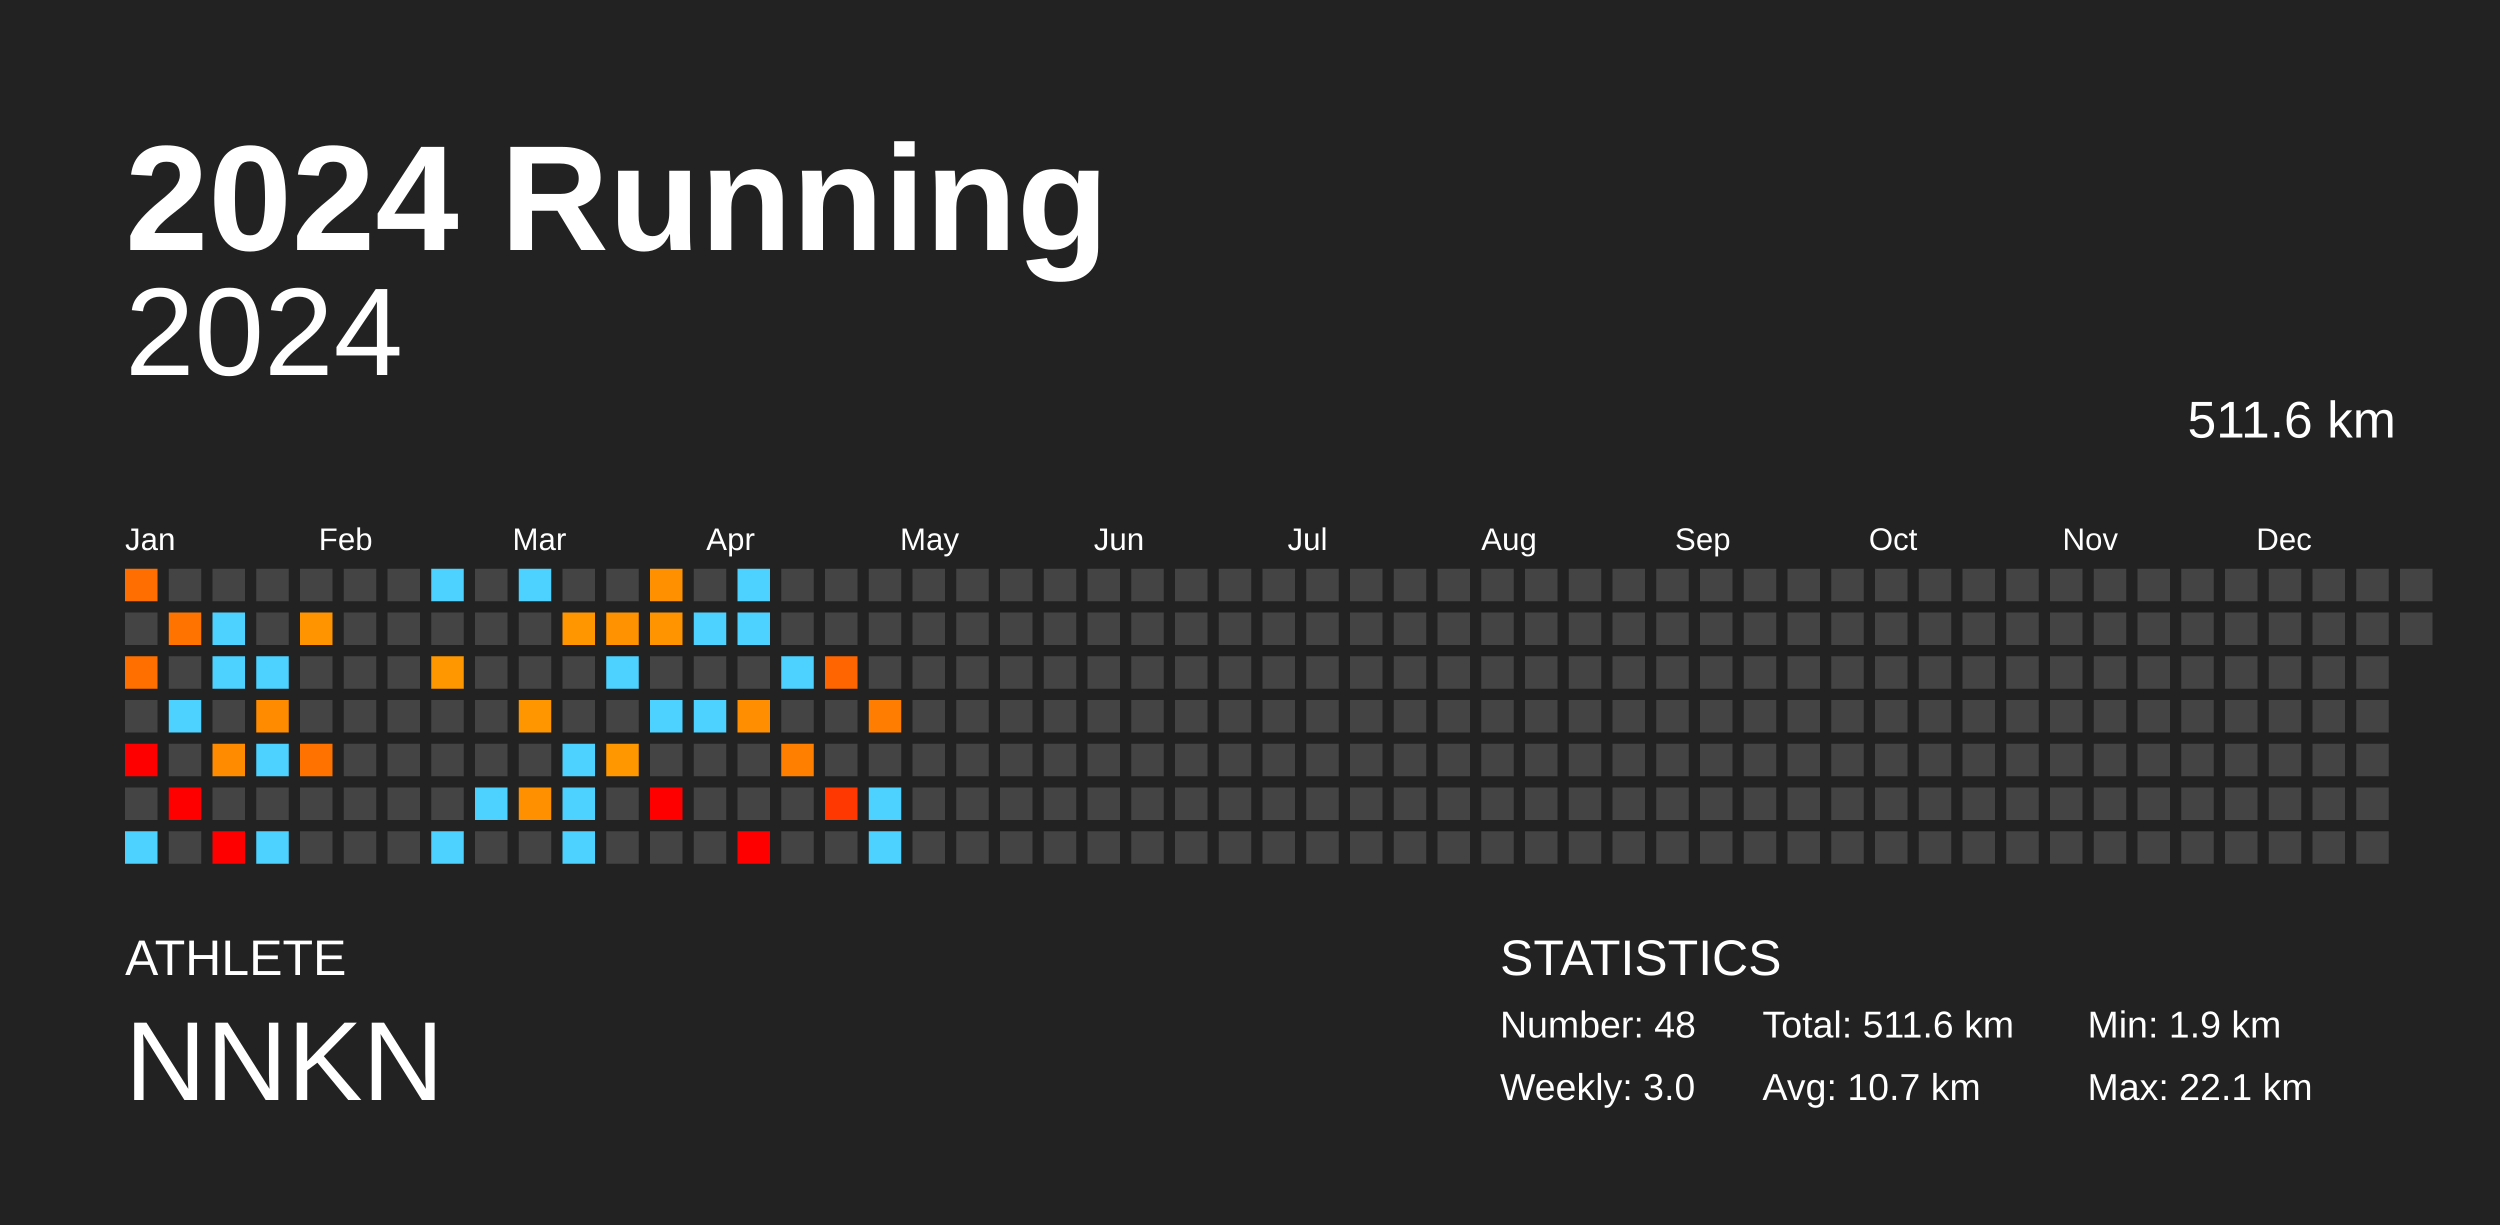
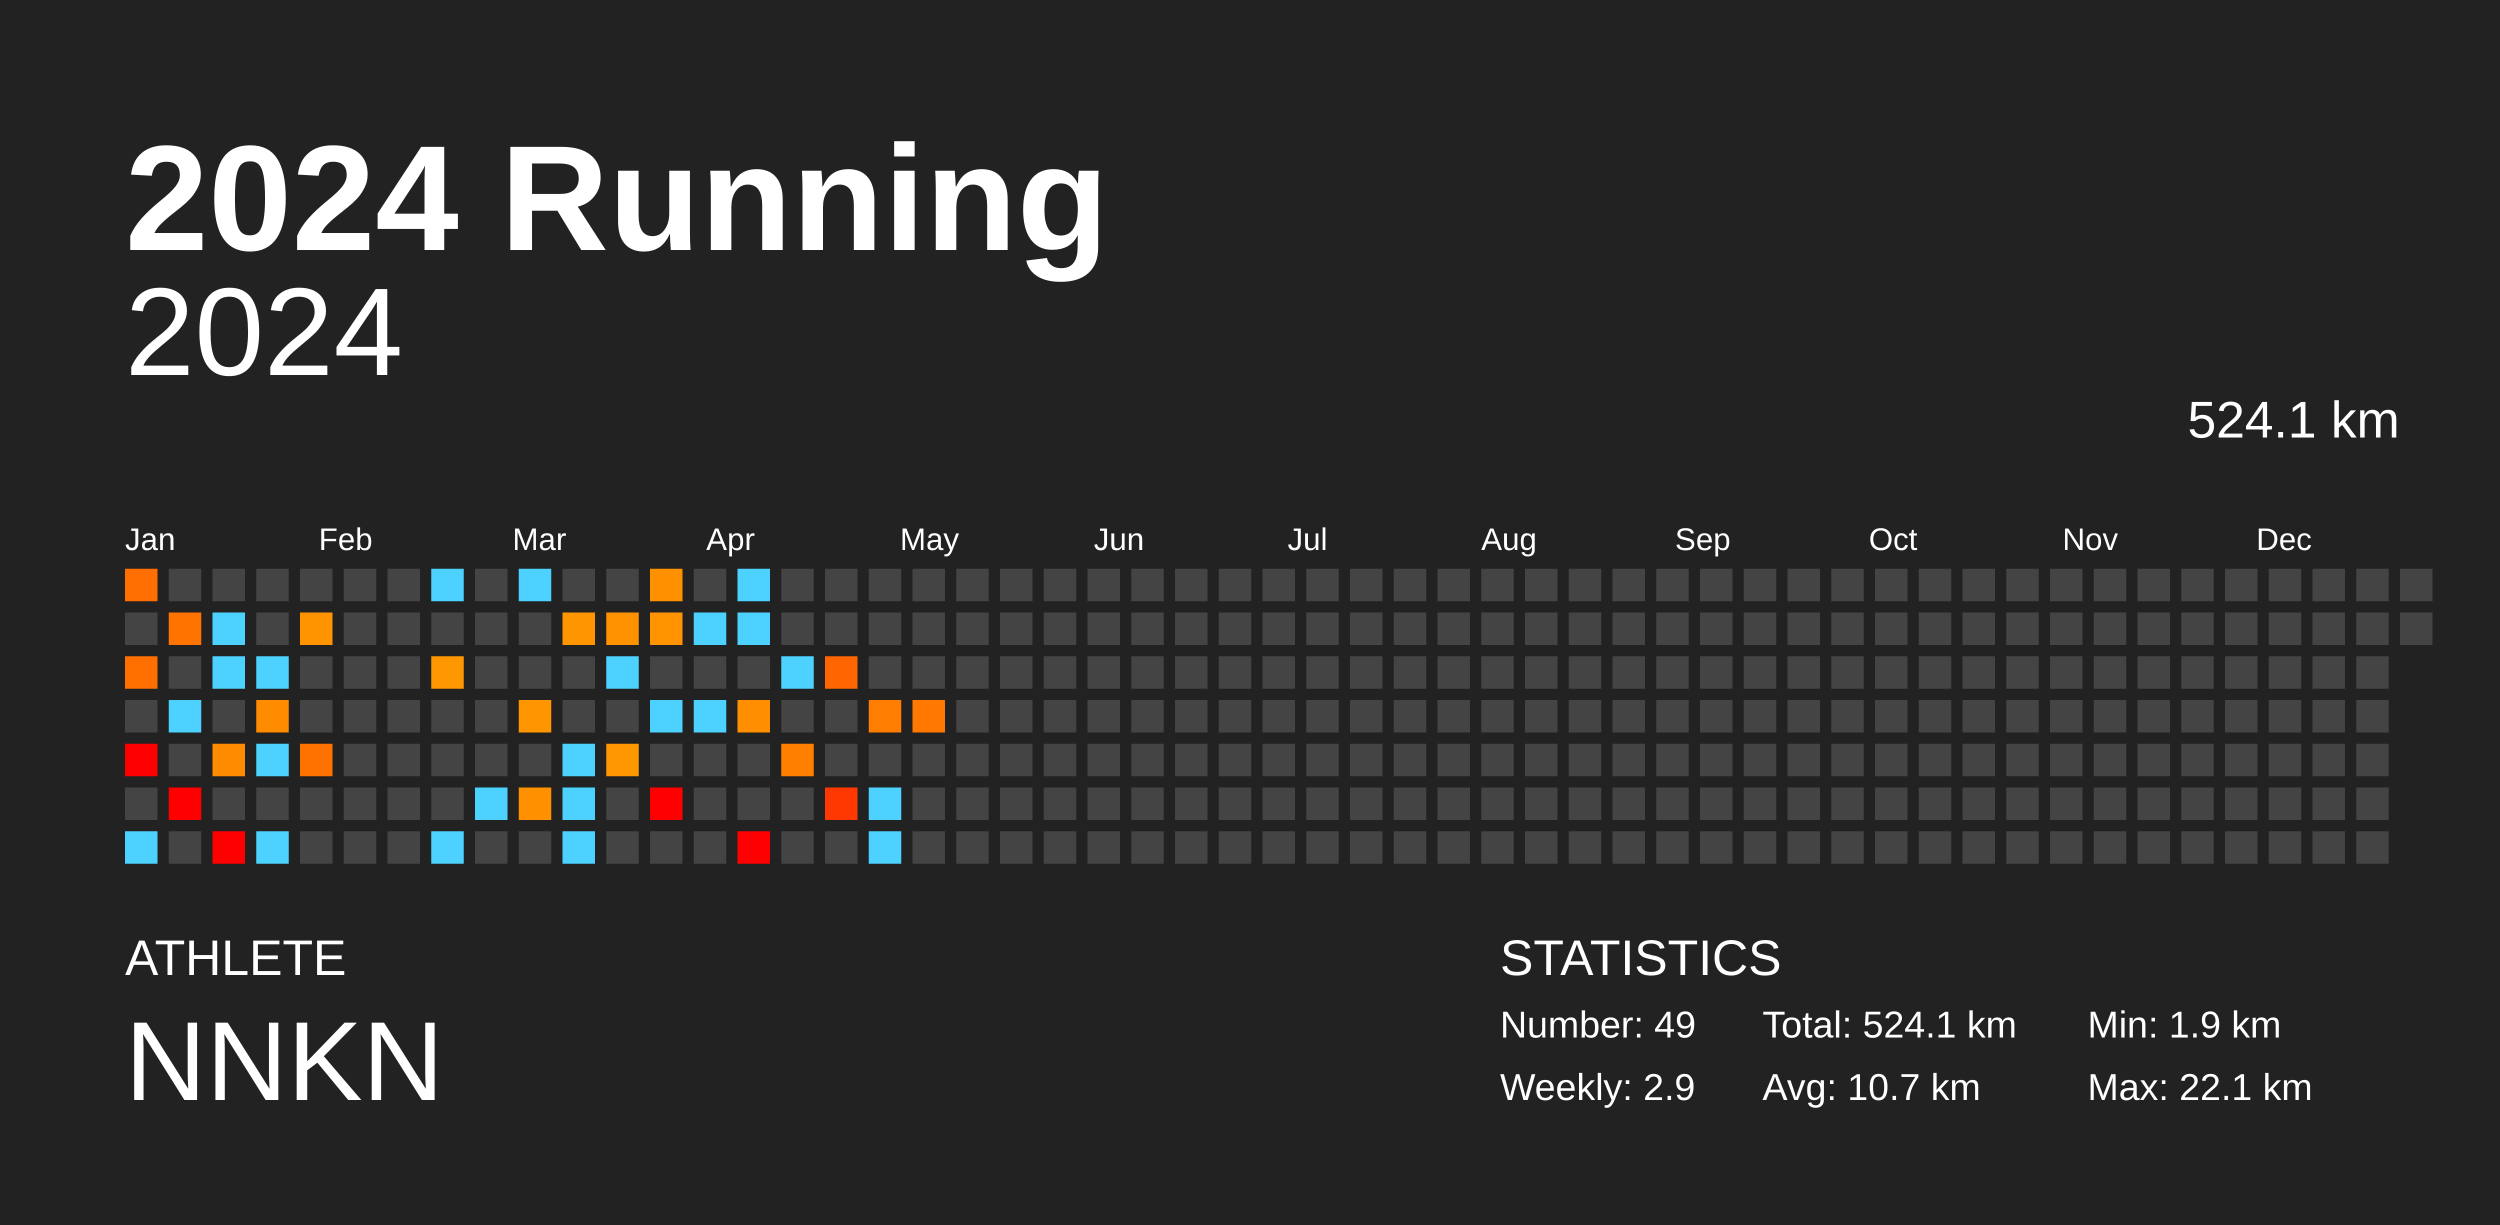
<svg xmlns="http://www.w3.org/2000/svg" baseProfile="full" height="98mm" version="1.1" viewBox="0,0,200,98" width="200mm">
  <defs />
  <rect fill="#222222" height="98" width="200" x="0" y="0" />
  <text fill="#FFFFFF" style="font-size:12px; font-family:Arial; font-weight:bold;" x="10" y="20">2024 Running</text>
  <text fill="#FFFFFF" style="font-size:4px; font-family:Arial" x="10" y="78">ATHLETE</text>
  <text fill="#FFFFFF" style="font-size:9px; font-family:Arial" x="10" y="88">NNKN</text>
  <text fill="#FFFFFF" style="font-size:4px; font-family:Arial" x="120" y="78">STATISTICS</text>
-   <text fill="#FFFFFF" style="font-size:3px; font-family:Arial" x="120" y="83">Number: 48</text>
-   <text fill="#FFFFFF" style="font-size:3px; font-family:Arial" x="120" y="88">Weekly: 3.0</text>
-   <text fill="#FFFFFF" style="font-size:3px; font-family:Arial" x="141" y="83">Total: 511.6 km</text>
+   <text fill="#FFFFFF" style="font-size:3px; font-family:Arial" x="120" y="83">Number: 49</text>
+   <text fill="#FFFFFF" style="font-size:3px; font-family:Arial" x="120" y="88">Weekly: 2.9</text>
+   <text fill="#FFFFFF" style="font-size:3px; font-family:Arial" x="141" y="83">Total: 524.1 km</text>
  <text fill="#FFFFFF" style="font-size:3px; font-family:Arial" x="141" y="88">Avg: 10.7 km</text>
  <text fill="#FFFFFF" style="font-size:3px; font-family:Arial" x="167" y="83">Min: 1.9 km</text>
  <text fill="#FFFFFF" style="font-size:3px; font-family:Arial" x="167" y="88">Max: 22.1 km</text>
  <text alignment-baseline="hanging" fill="#FFFFFF" style="font-size:10.0px; font-family:Arial;" x="10" y="30">2024</text>
-   <text alignment-baseline="hanging" fill="#FFFFFF" style="font-size:4.125px; font-family:Arial;" x="175" y="35">511.6 km</text>
+   <text alignment-baseline="hanging" fill="#FFFFFF" style="font-size:4.125px; font-family:Arial;" x="175" y="35">524.1 km</text>
  <text fill="#FFFFFF" style="font-size:2.5px; font-family:Arial" x="10.0" y="44">Jan</text>
  <text fill="#FFFFFF" style="font-size:2.5px; font-family:Arial" x="25.5" y="44">Feb</text>
  <text fill="#FFFFFF" style="font-size:2.5px; font-family:Arial" x="41.0" y="44">Mar</text>
  <text fill="#FFFFFF" style="font-size:2.5px; font-family:Arial" x="56.5" y="44">Apr</text>
  <text fill="#FFFFFF" style="font-size:2.5px; font-family:Arial" x="72.0" y="44">May</text>
  <text fill="#FFFFFF" style="font-size:2.5px; font-family:Arial" x="87.5" y="44">Jun</text>
  <text fill="#FFFFFF" style="font-size:2.5px; font-family:Arial" x="103.0" y="44">Jul</text>
  <text fill="#FFFFFF" style="font-size:2.5px; font-family:Arial" x="118.5" y="44">Aug</text>
  <text fill="#FFFFFF" style="font-size:2.5px; font-family:Arial" x="134.0" y="44">Sep</text>
  <text fill="#FFFFFF" style="font-size:2.5px; font-family:Arial" x="149.5" y="44">Oct</text>
  <text fill="#FFFFFF" style="font-size:2.5px; font-family:Arial" x="165.0" y="44">Nov</text>
  <text fill="#FFFFFF" style="font-size:2.5px; font-family:Arial" x="180.5" y="44">Dec</text>
  <rect fill="#ff6e00" height="2.6" width="2.6" x="10.0" y="45.5" />
  <rect fill="#444444" height="2.6" width="2.6" x="10.0" y="49.0" />
  <rect fill="#ff6f00" height="2.6" width="2.6" x="10.0" y="52.5" />
  <rect fill="#444444" height="2.6" width="2.6" x="10.0" y="56.0" />
  <rect fill="red" height="2.6" width="2.6" x="10.0" y="59.5" />
  <rect fill="#444444" height="2.6" width="2.6" x="10.0" y="63.0" />
  <rect fill="#4dd2ff" height="2.6" width="2.6" x="10.0" y="66.5" />
  <rect fill="#444444" height="2.6" width="2.6" x="13.5" y="45.5" />
  <rect fill="#ff7400" height="2.6" width="2.6" x="13.5" y="49.0" />
  <rect fill="#444444" height="2.6" width="2.6" x="13.5" y="52.5" />
  <rect fill="#4dd2ff" height="2.6" width="2.6" x="13.5" y="56.0" />
  <rect fill="#444444" height="2.6" width="2.6" x="13.5" y="59.5" />
  <rect fill="red" height="2.6" width="2.6" x="13.5" y="63.0" />
  <rect fill="#444444" height="2.6" width="2.6" x="13.5" y="66.5" />
  <rect fill="#444444" height="2.6" width="2.6" x="17.0" y="45.5" />
  <rect fill="#4dd2ff" height="2.6" width="2.6" x="17.0" y="49.0" />
  <rect fill="#4dd2ff" height="2.6" width="2.6" x="17.0" y="52.5" />
  <rect fill="#444444" height="2.6" width="2.6" x="17.0" y="56.0" />
  <rect fill="#ff8b00" height="2.6" width="2.6" x="17.0" y="59.5" />
  <rect fill="#444444" height="2.6" width="2.6" x="17.0" y="63.0" />
  <rect fill="red" height="2.6" width="2.6" x="17.0" y="66.5" />
  <rect fill="#444444" height="2.6" width="2.6" x="20.5" y="45.5" />
  <rect fill="#444444" height="2.6" width="2.6" x="20.5" y="49.0" />
  <rect fill="#4dd2ff" height="2.6" width="2.6" x="20.5" y="52.5" />
  <rect fill="#ff8b00" height="2.6" width="2.6" x="20.5" y="56.0" />
  <rect fill="#4dd2ff" height="2.6" width="2.6" x="20.5" y="59.5" />
  <rect fill="#444444" height="2.6" width="2.6" x="20.5" y="63.0" />
  <rect fill="#4dd2ff" height="2.6" width="2.6" x="20.5" y="66.5" />
  <rect fill="#444444" height="2.6" width="2.6" x="24.0" y="45.5" />
  <rect fill="#ff9400" height="2.6" width="2.6" x="24.0" y="49.0" />
  <rect fill="#444444" height="2.6" width="2.6" x="24.0" y="52.5" />
  <rect fill="#444444" height="2.6" width="2.6" x="24.0" y="56.0" />
  <rect fill="#ff7200" height="2.6" width="2.6" x="24.0" y="59.5" />
  <rect fill="#444444" height="2.6" width="2.6" x="24.0" y="63.0" />
  <rect fill="#444444" height="2.6" width="2.6" x="24.0" y="66.5" />
  <rect fill="#444444" height="2.6" width="2.6" x="27.5" y="45.5" />
  <rect fill="#444444" height="2.6" width="2.6" x="27.5" y="49.0" />
  <rect fill="#444444" height="2.6" width="2.6" x="27.5" y="52.5" />
  <rect fill="#444444" height="2.6" width="2.6" x="27.5" y="56.0" />
  <rect fill="#444444" height="2.6" width="2.6" x="27.5" y="59.5" />
  <rect fill="#444444" height="2.6" width="2.6" x="27.5" y="63.0" />
  <rect fill="#444444" height="2.6" width="2.6" x="27.5" y="66.5" />
  <rect fill="#444444" height="2.6" width="2.6" x="31.0" y="45.5" />
  <rect fill="#444444" height="2.6" width="2.6" x="31.0" y="49.0" />
  <rect fill="#444444" height="2.6" width="2.6" x="31.0" y="52.5" />
  <rect fill="#444444" height="2.6" width="2.6" x="31.0" y="56.0" />
  <rect fill="#444444" height="2.6" width="2.6" x="31.0" y="59.5" />
  <rect fill="#444444" height="2.6" width="2.6" x="31.0" y="63.0" />
  <rect fill="#444444" height="2.6" width="2.6" x="31.0" y="66.5" />
  <rect fill="#4dd2ff" height="2.6" width="2.6" x="34.5" y="45.5" />
  <rect fill="#444444" height="2.6" width="2.6" x="34.5" y="49.0" />
  <rect fill="#ff9800" height="2.6" width="2.6" x="34.5" y="52.5" />
  <rect fill="#444444" height="2.6" width="2.6" x="34.5" y="56.0" />
  <rect fill="#444444" height="2.6" width="2.6" x="34.5" y="59.5" />
  <rect fill="#444444" height="2.6" width="2.6" x="34.5" y="63.0" />
  <rect fill="#4dd2ff" height="2.6" width="2.6" x="34.5" y="66.5" />
  <rect fill="#444444" height="2.6" width="2.6" x="38.0" y="45.5" />
  <rect fill="#444444" height="2.6" width="2.6" x="38.0" y="49.0" />
  <rect fill="#444444" height="2.6" width="2.6" x="38.0" y="52.5" />
  <rect fill="#444444" height="2.6" width="2.6" x="38.0" y="56.0" />
  <rect fill="#444444" height="2.6" width="2.6" x="38.0" y="59.5" />
  <rect fill="#4dd2ff" height="2.6" width="2.6" x="38.0" y="63.0" />
  <rect fill="#444444" height="2.6" width="2.6" x="38.0" y="66.5" />
  <rect fill="#4dd2ff" height="2.6" width="2.6" x="41.5" y="45.5" />
  <rect fill="#444444" height="2.6" width="2.6" x="41.5" y="49.0" />
  <rect fill="#444444" height="2.6" width="2.6" x="41.5" y="52.5" />
  <rect fill="#ff9600" height="2.6" width="2.6" x="41.5" y="56.0" />
  <rect fill="#444444" height="2.6" width="2.6" x="41.5" y="59.5" />
  <rect fill="#ff9000" height="2.6" width="2.6" x="41.5" y="63.0" />
  <rect fill="#444444" height="2.6" width="2.6" x="41.5" y="66.5" />
  <rect fill="#444444" height="2.6" width="2.6" x="45.0" y="45.5" />
  <rect fill="#ff9600" height="2.6" width="2.6" x="45.0" y="49.0" />
  <rect fill="#444444" height="2.6" width="2.6" x="45.0" y="52.5" />
  <rect fill="#444444" height="2.6" width="2.6" x="45.0" y="56.0" />
  <rect fill="#4dd2ff" height="2.6" width="2.6" x="45.0" y="59.5" />
  <rect fill="#4dd2ff" height="2.6" width="2.6" x="45.0" y="63.0" />
  <rect fill="#4dd2ff" height="2.6" width="2.6" x="45.0" y="66.5" />
  <rect fill="#444444" height="2.6" width="2.6" x="48.5" y="45.5" />
  <rect fill="#ff9200" height="2.6" width="2.6" x="48.5" y="49.0" />
  <rect fill="#4dd2ff" height="2.6" width="2.6" x="48.5" y="52.5" />
  <rect fill="#444444" height="2.6" width="2.6" x="48.5" y="56.0" />
  <rect fill="#ff9800" height="2.6" width="2.6" x="48.5" y="59.5" />
  <rect fill="#444444" height="2.6" width="2.6" x="48.5" y="63.0" />
  <rect fill="#444444" height="2.6" width="2.6" x="48.5" y="66.5" />
  <rect fill="#ff9100" height="2.6" width="2.6" x="52.0" y="45.5" />
  <rect fill="#ff9300" height="2.6" width="2.6" x="52.0" y="49.0" />
  <rect fill="#444444" height="2.6" width="2.6" x="52.0" y="52.5" />
  <rect fill="#4dd2ff" height="2.6" width="2.6" x="52.0" y="56.0" />
  <rect fill="#444444" height="2.6" width="2.6" x="52.0" y="59.5" />
  <rect fill="red" height="2.6" width="2.6" x="52.0" y="63.0" />
  <rect fill="#444444" height="2.6" width="2.6" x="52.0" y="66.5" />
  <rect fill="#444444" height="2.6" width="2.6" x="55.5" y="45.5" />
  <rect fill="#4dd2ff" height="2.6" width="2.6" x="55.5" y="49.0" />
  <rect fill="#444444" height="2.6" width="2.6" x="55.5" y="52.5" />
  <rect fill="#4dd2ff" height="2.6" width="2.6" x="55.5" y="56.0" />
  <rect fill="#444444" height="2.6" width="2.6" x="55.5" y="59.5" />
  <rect fill="#444444" height="2.6" width="2.6" x="55.5" y="63.0" />
  <rect fill="#444444" height="2.6" width="2.6" x="55.5" y="66.5" />
  <rect fill="#4dd2ff" height="2.6" width="2.6" x="59.0" y="45.5" />
  <rect fill="#4dd2ff" height="2.6" width="2.6" x="59.0" y="49.0" />
  <rect fill="#444444" height="2.6" width="2.6" x="59.0" y="52.5" />
  <rect fill="#ff8f00" height="2.6" width="2.6" x="59.0" y="56.0" />
  <rect fill="#444444" height="2.6" width="2.6" x="59.0" y="59.5" />
  <rect fill="#444444" height="2.6" width="2.6" x="59.0" y="63.0" />
  <rect fill="red" height="2.6" width="2.6" x="59.0" y="66.5" />
  <rect fill="#444444" height="2.6" width="2.6" x="62.5" y="45.5" />
  <rect fill="#444444" height="2.6" width="2.6" x="62.5" y="49.0" />
  <rect fill="#4dd2ff" height="2.6" width="2.6" x="62.5" y="52.5" />
  <rect fill="#444444" height="2.6" width="2.6" x="62.5" y="56.0" />
  <rect fill="#ff8000" height="2.6" width="2.6" x="62.5" y="59.5" />
  <rect fill="#444444" height="2.6" width="2.6" x="62.5" y="63.0" />
  <rect fill="#444444" height="2.6" width="2.6" x="62.5" y="66.5" />
  <rect fill="#444444" height="2.6" width="2.6" x="66.0" y="45.5" />
  <rect fill="#444444" height="2.6" width="2.6" x="66.0" y="49.0" />
  <rect fill="#ff6500" height="2.6" width="2.6" x="66.0" y="52.5" />
  <rect fill="#444444" height="2.6" width="2.6" x="66.0" y="56.0" />
  <rect fill="#444444" height="2.6" width="2.6" x="66.0" y="59.5" />
  <rect fill="#ff3700" height="2.6" width="2.6" x="66.0" y="63.0" />
  <rect fill="#444444" height="2.6" width="2.6" x="66.0" y="66.5" />
  <rect fill="#444444" height="2.6" width="2.6" x="69.5" y="45.5" />
  <rect fill="#444444" height="2.6" width="2.6" x="69.5" y="49.0" />
  <rect fill="#444444" height="2.6" width="2.6" x="69.5" y="52.5" />
  <rect fill="#ff7d00" height="2.6" width="2.6" x="69.5" y="56.0" />
  <rect fill="#444444" height="2.6" width="2.6" x="69.5" y="59.5" />
  <rect fill="#4dd2ff" height="2.6" width="2.6" x="69.5" y="63.0" />
  <rect fill="#4dd2ff" height="2.6" width="2.6" x="69.5" y="66.5" />
  <rect fill="#444444" height="2.6" width="2.6" x="73.0" y="45.5" />
  <rect fill="#444444" height="2.6" width="2.6" x="73.0" y="49.0" />
  <rect fill="#444444" height="2.6" width="2.6" x="73.0" y="52.5" />
-   <rect fill="#444444" height="2.6" width="2.6" x="73.0" y="56.0" />
+   <rect fill="#ff7900" height="2.6" width="2.6" x="73.0" y="56.0" />
  <rect fill="#444444" height="2.6" width="2.6" x="73.0" y="59.5" />
  <rect fill="#444444" height="2.6" width="2.6" x="73.0" y="63.0" />
  <rect fill="#444444" height="2.6" width="2.6" x="73.0" y="66.5" />
  <rect fill="#444444" height="2.6" width="2.6" x="76.5" y="45.5" />
  <rect fill="#444444" height="2.6" width="2.6" x="76.5" y="49.0" />
  <rect fill="#444444" height="2.6" width="2.6" x="76.5" y="52.5" />
  <rect fill="#444444" height="2.6" width="2.6" x="76.5" y="56.0" />
  <rect fill="#444444" height="2.6" width="2.6" x="76.5" y="59.5" />
  <rect fill="#444444" height="2.6" width="2.6" x="76.5" y="63.0" />
  <rect fill="#444444" height="2.6" width="2.6" x="76.5" y="66.5" />
  <rect fill="#444444" height="2.6" width="2.6" x="80.0" y="45.5" />
  <rect fill="#444444" height="2.6" width="2.6" x="80.0" y="49.0" />
  <rect fill="#444444" height="2.6" width="2.6" x="80.0" y="52.5" />
  <rect fill="#444444" height="2.6" width="2.6" x="80.0" y="56.0" />
  <rect fill="#444444" height="2.6" width="2.6" x="80.0" y="59.5" />
  <rect fill="#444444" height="2.6" width="2.6" x="80.0" y="63.0" />
  <rect fill="#444444" height="2.6" width="2.6" x="80.0" y="66.5" />
  <rect fill="#444444" height="2.6" width="2.6" x="83.5" y="45.5" />
  <rect fill="#444444" height="2.6" width="2.6" x="83.5" y="49.0" />
  <rect fill="#444444" height="2.6" width="2.6" x="83.5" y="52.5" />
  <rect fill="#444444" height="2.6" width="2.6" x="83.5" y="56.0" />
  <rect fill="#444444" height="2.6" width="2.6" x="83.5" y="59.5" />
  <rect fill="#444444" height="2.6" width="2.6" x="83.5" y="63.0" />
  <rect fill="#444444" height="2.6" width="2.6" x="83.5" y="66.5" />
  <rect fill="#444444" height="2.6" width="2.6" x="87.0" y="45.5" />
  <rect fill="#444444" height="2.6" width="2.6" x="87.0" y="49.0" />
  <rect fill="#444444" height="2.6" width="2.6" x="87.0" y="52.5" />
  <rect fill="#444444" height="2.6" width="2.6" x="87.0" y="56.0" />
  <rect fill="#444444" height="2.6" width="2.6" x="87.0" y="59.5" />
  <rect fill="#444444" height="2.6" width="2.6" x="87.0" y="63.0" />
  <rect fill="#444444" height="2.6" width="2.6" x="87.0" y="66.5" />
  <rect fill="#444444" height="2.6" width="2.6" x="90.5" y="45.5" />
  <rect fill="#444444" height="2.6" width="2.6" x="90.5" y="49.0" />
  <rect fill="#444444" height="2.6" width="2.6" x="90.5" y="52.5" />
  <rect fill="#444444" height="2.6" width="2.6" x="90.5" y="56.0" />
  <rect fill="#444444" height="2.6" width="2.6" x="90.5" y="59.5" />
  <rect fill="#444444" height="2.6" width="2.6" x="90.5" y="63.0" />
  <rect fill="#444444" height="2.6" width="2.6" x="90.5" y="66.5" />
  <rect fill="#444444" height="2.6" width="2.6" x="94.0" y="45.5" />
  <rect fill="#444444" height="2.6" width="2.6" x="94.0" y="49.0" />
  <rect fill="#444444" height="2.6" width="2.6" x="94.0" y="52.5" />
  <rect fill="#444444" height="2.6" width="2.6" x="94.0" y="56.0" />
  <rect fill="#444444" height="2.6" width="2.6" x="94.0" y="59.5" />
  <rect fill="#444444" height="2.6" width="2.6" x="94.0" y="63.0" />
  <rect fill="#444444" height="2.6" width="2.6" x="94.0" y="66.5" />
  <rect fill="#444444" height="2.6" width="2.6" x="97.5" y="45.5" />
  <rect fill="#444444" height="2.6" width="2.6" x="97.5" y="49.0" />
  <rect fill="#444444" height="2.6" width="2.6" x="97.5" y="52.5" />
  <rect fill="#444444" height="2.6" width="2.6" x="97.5" y="56.0" />
  <rect fill="#444444" height="2.6" width="2.6" x="97.5" y="59.5" />
  <rect fill="#444444" height="2.6" width="2.6" x="97.5" y="63.0" />
  <rect fill="#444444" height="2.6" width="2.6" x="97.5" y="66.5" />
  <rect fill="#444444" height="2.6" width="2.6" x="101.0" y="45.5" />
  <rect fill="#444444" height="2.6" width="2.6" x="101.0" y="49.0" />
  <rect fill="#444444" height="2.6" width="2.6" x="101.0" y="52.5" />
  <rect fill="#444444" height="2.6" width="2.6" x="101.0" y="56.0" />
  <rect fill="#444444" height="2.6" width="2.6" x="101.0" y="59.5" />
  <rect fill="#444444" height="2.6" width="2.6" x="101.0" y="63.0" />
  <rect fill="#444444" height="2.6" width="2.6" x="101.0" y="66.5" />
  <rect fill="#444444" height="2.6" width="2.6" x="104.5" y="45.5" />
  <rect fill="#444444" height="2.6" width="2.6" x="104.5" y="49.0" />
  <rect fill="#444444" height="2.6" width="2.6" x="104.5" y="52.5" />
  <rect fill="#444444" height="2.6" width="2.6" x="104.5" y="56.0" />
  <rect fill="#444444" height="2.6" width="2.6" x="104.5" y="59.5" />
  <rect fill="#444444" height="2.6" width="2.6" x="104.5" y="63.0" />
  <rect fill="#444444" height="2.6" width="2.6" x="104.5" y="66.5" />
  <rect fill="#444444" height="2.6" width="2.6" x="108.0" y="45.5" />
  <rect fill="#444444" height="2.6" width="2.6" x="108.0" y="49.0" />
  <rect fill="#444444" height="2.6" width="2.6" x="108.0" y="52.5" />
  <rect fill="#444444" height="2.6" width="2.6" x="108.0" y="56.0" />
  <rect fill="#444444" height="2.6" width="2.6" x="108.0" y="59.5" />
  <rect fill="#444444" height="2.6" width="2.6" x="108.0" y="63.0" />
  <rect fill="#444444" height="2.6" width="2.6" x="108.0" y="66.5" />
  <rect fill="#444444" height="2.6" width="2.6" x="111.5" y="45.5" />
  <rect fill="#444444" height="2.6" width="2.6" x="111.5" y="49.0" />
  <rect fill="#444444" height="2.6" width="2.6" x="111.5" y="52.5" />
  <rect fill="#444444" height="2.6" width="2.6" x="111.5" y="56.0" />
  <rect fill="#444444" height="2.6" width="2.6" x="111.5" y="59.5" />
  <rect fill="#444444" height="2.6" width="2.6" x="111.5" y="63.0" />
  <rect fill="#444444" height="2.6" width="2.6" x="111.5" y="66.5" />
  <rect fill="#444444" height="2.6" width="2.6" x="115.0" y="45.5" />
  <rect fill="#444444" height="2.6" width="2.6" x="115.0" y="49.0" />
  <rect fill="#444444" height="2.6" width="2.6" x="115.0" y="52.5" />
  <rect fill="#444444" height="2.6" width="2.6" x="115.0" y="56.0" />
  <rect fill="#444444" height="2.6" width="2.6" x="115.0" y="59.5" />
  <rect fill="#444444" height="2.6" width="2.6" x="115.0" y="63.0" />
  <rect fill="#444444" height="2.6" width="2.6" x="115.0" y="66.5" />
  <rect fill="#444444" height="2.6" width="2.6" x="118.5" y="45.5" />
  <rect fill="#444444" height="2.6" width="2.6" x="118.5" y="49.0" />
  <rect fill="#444444" height="2.6" width="2.6" x="118.5" y="52.5" />
  <rect fill="#444444" height="2.6" width="2.6" x="118.5" y="56.0" />
  <rect fill="#444444" height="2.6" width="2.6" x="118.5" y="59.5" />
  <rect fill="#444444" height="2.6" width="2.6" x="118.5" y="63.0" />
  <rect fill="#444444" height="2.6" width="2.6" x="118.5" y="66.5" />
  <rect fill="#444444" height="2.6" width="2.6" x="122.0" y="45.5" />
  <rect fill="#444444" height="2.6" width="2.6" x="122.0" y="49.0" />
  <rect fill="#444444" height="2.6" width="2.6" x="122.0" y="52.5" />
  <rect fill="#444444" height="2.6" width="2.6" x="122.0" y="56.0" />
  <rect fill="#444444" height="2.6" width="2.6" x="122.0" y="59.5" />
  <rect fill="#444444" height="2.6" width="2.6" x="122.0" y="63.0" />
  <rect fill="#444444" height="2.6" width="2.6" x="122.0" y="66.5" />
  <rect fill="#444444" height="2.6" width="2.6" x="125.5" y="45.5" />
  <rect fill="#444444" height="2.6" width="2.6" x="125.5" y="49.0" />
  <rect fill="#444444" height="2.6" width="2.6" x="125.5" y="52.5" />
  <rect fill="#444444" height="2.6" width="2.6" x="125.5" y="56.0" />
  <rect fill="#444444" height="2.6" width="2.6" x="125.5" y="59.5" />
  <rect fill="#444444" height="2.6" width="2.6" x="125.5" y="63.0" />
  <rect fill="#444444" height="2.6" width="2.6" x="125.5" y="66.5" />
  <rect fill="#444444" height="2.6" width="2.6" x="129.0" y="45.5" />
  <rect fill="#444444" height="2.6" width="2.6" x="129.0" y="49.0" />
  <rect fill="#444444" height="2.6" width="2.6" x="129.0" y="52.5" />
  <rect fill="#444444" height="2.6" width="2.6" x="129.0" y="56.0" />
  <rect fill="#444444" height="2.6" width="2.6" x="129.0" y="59.5" />
  <rect fill="#444444" height="2.6" width="2.6" x="129.0" y="63.0" />
  <rect fill="#444444" height="2.6" width="2.6" x="129.0" y="66.5" />
  <rect fill="#444444" height="2.6" width="2.6" x="132.5" y="45.5" />
  <rect fill="#444444" height="2.6" width="2.6" x="132.5" y="49.0" />
  <rect fill="#444444" height="2.6" width="2.6" x="132.5" y="52.5" />
  <rect fill="#444444" height="2.6" width="2.6" x="132.5" y="56.0" />
  <rect fill="#444444" height="2.6" width="2.6" x="132.5" y="59.5" />
  <rect fill="#444444" height="2.6" width="2.6" x="132.5" y="63.0" />
  <rect fill="#444444" height="2.6" width="2.6" x="132.5" y="66.5" />
  <rect fill="#444444" height="2.6" width="2.6" x="136.0" y="45.5" />
  <rect fill="#444444" height="2.6" width="2.6" x="136.0" y="49.0" />
  <rect fill="#444444" height="2.6" width="2.6" x="136.0" y="52.5" />
  <rect fill="#444444" height="2.6" width="2.6" x="136.0" y="56.0" />
  <rect fill="#444444" height="2.6" width="2.6" x="136.0" y="59.5" />
  <rect fill="#444444" height="2.6" width="2.6" x="136.0" y="63.0" />
  <rect fill="#444444" height="2.6" width="2.6" x="136.0" y="66.5" />
  <rect fill="#444444" height="2.6" width="2.6" x="139.5" y="45.5" />
  <rect fill="#444444" height="2.6" width="2.6" x="139.5" y="49.0" />
  <rect fill="#444444" height="2.6" width="2.6" x="139.5" y="52.5" />
  <rect fill="#444444" height="2.6" width="2.6" x="139.5" y="56.0" />
  <rect fill="#444444" height="2.6" width="2.6" x="139.5" y="59.5" />
  <rect fill="#444444" height="2.6" width="2.6" x="139.5" y="63.0" />
  <rect fill="#444444" height="2.6" width="2.6" x="139.5" y="66.5" />
  <rect fill="#444444" height="2.6" width="2.6" x="143.0" y="45.5" />
  <rect fill="#444444" height="2.6" width="2.6" x="143.0" y="49.0" />
  <rect fill="#444444" height="2.6" width="2.6" x="143.0" y="52.5" />
  <rect fill="#444444" height="2.6" width="2.6" x="143.0" y="56.0" />
  <rect fill="#444444" height="2.6" width="2.6" x="143.0" y="59.5" />
  <rect fill="#444444" height="2.6" width="2.6" x="143.0" y="63.0" />
  <rect fill="#444444" height="2.6" width="2.6" x="143.0" y="66.5" />
  <rect fill="#444444" height="2.6" width="2.6" x="146.5" y="45.5" />
  <rect fill="#444444" height="2.6" width="2.6" x="146.5" y="49.0" />
  <rect fill="#444444" height="2.6" width="2.6" x="146.5" y="52.5" />
  <rect fill="#444444" height="2.6" width="2.6" x="146.5" y="56.0" />
  <rect fill="#444444" height="2.6" width="2.6" x="146.5" y="59.5" />
  <rect fill="#444444" height="2.6" width="2.6" x="146.5" y="63.0" />
  <rect fill="#444444" height="2.6" width="2.6" x="146.5" y="66.5" />
  <rect fill="#444444" height="2.6" width="2.6" x="150.0" y="45.5" />
  <rect fill="#444444" height="2.6" width="2.6" x="150.0" y="49.0" />
  <rect fill="#444444" height="2.6" width="2.6" x="150.0" y="52.5" />
  <rect fill="#444444" height="2.6" width="2.6" x="150.0" y="56.0" />
  <rect fill="#444444" height="2.6" width="2.6" x="150.0" y="59.5" />
  <rect fill="#444444" height="2.6" width="2.6" x="150.0" y="63.0" />
  <rect fill="#444444" height="2.6" width="2.6" x="150.0" y="66.5" />
  <rect fill="#444444" height="2.6" width="2.6" x="153.5" y="45.5" />
  <rect fill="#444444" height="2.6" width="2.6" x="153.5" y="49.0" />
  <rect fill="#444444" height="2.6" width="2.6" x="153.5" y="52.5" />
  <rect fill="#444444" height="2.6" width="2.6" x="153.5" y="56.0" />
  <rect fill="#444444" height="2.6" width="2.6" x="153.5" y="59.5" />
  <rect fill="#444444" height="2.6" width="2.6" x="153.5" y="63.0" />
  <rect fill="#444444" height="2.6" width="2.6" x="153.5" y="66.5" />
  <rect fill="#444444" height="2.6" width="2.6" x="157.0" y="45.5" />
  <rect fill="#444444" height="2.6" width="2.6" x="157.0" y="49.0" />
  <rect fill="#444444" height="2.6" width="2.6" x="157.0" y="52.5" />
  <rect fill="#444444" height="2.6" width="2.6" x="157.0" y="56.0" />
  <rect fill="#444444" height="2.6" width="2.6" x="157.0" y="59.5" />
  <rect fill="#444444" height="2.6" width="2.6" x="157.0" y="63.0" />
  <rect fill="#444444" height="2.6" width="2.6" x="157.0" y="66.5" />
  <rect fill="#444444" height="2.6" width="2.6" x="160.5" y="45.5" />
  <rect fill="#444444" height="2.6" width="2.6" x="160.5" y="49.0" />
  <rect fill="#444444" height="2.6" width="2.6" x="160.5" y="52.5" />
  <rect fill="#444444" height="2.6" width="2.6" x="160.5" y="56.0" />
  <rect fill="#444444" height="2.6" width="2.6" x="160.5" y="59.5" />
  <rect fill="#444444" height="2.6" width="2.6" x="160.5" y="63.0" />
  <rect fill="#444444" height="2.6" width="2.6" x="160.5" y="66.5" />
  <rect fill="#444444" height="2.6" width="2.6" x="164.0" y="45.5" />
  <rect fill="#444444" height="2.6" width="2.6" x="164.0" y="49.0" />
  <rect fill="#444444" height="2.6" width="2.6" x="164.0" y="52.5" />
  <rect fill="#444444" height="2.6" width="2.6" x="164.0" y="56.0" />
  <rect fill="#444444" height="2.6" width="2.6" x="164.0" y="59.5" />
  <rect fill="#444444" height="2.6" width="2.6" x="164.0" y="63.0" />
  <rect fill="#444444" height="2.6" width="2.6" x="164.0" y="66.5" />
  <rect fill="#444444" height="2.6" width="2.6" x="167.5" y="45.5" />
  <rect fill="#444444" height="2.6" width="2.6" x="167.5" y="49.0" />
  <rect fill="#444444" height="2.6" width="2.6" x="167.5" y="52.5" />
  <rect fill="#444444" height="2.6" width="2.6" x="167.5" y="56.0" />
  <rect fill="#444444" height="2.6" width="2.6" x="167.5" y="59.5" />
  <rect fill="#444444" height="2.6" width="2.6" x="167.5" y="63.0" />
  <rect fill="#444444" height="2.6" width="2.6" x="167.5" y="66.5" />
  <rect fill="#444444" height="2.6" width="2.6" x="171.0" y="45.5" />
  <rect fill="#444444" height="2.6" width="2.6" x="171.0" y="49.0" />
  <rect fill="#444444" height="2.6" width="2.6" x="171.0" y="52.5" />
  <rect fill="#444444" height="2.6" width="2.6" x="171.0" y="56.0" />
  <rect fill="#444444" height="2.6" width="2.6" x="171.0" y="59.5" />
  <rect fill="#444444" height="2.6" width="2.6" x="171.0" y="63.0" />
  <rect fill="#444444" height="2.6" width="2.6" x="171.0" y="66.5" />
  <rect fill="#444444" height="2.6" width="2.6" x="174.5" y="45.5" />
  <rect fill="#444444" height="2.6" width="2.6" x="174.5" y="49.0" />
  <rect fill="#444444" height="2.6" width="2.6" x="174.5" y="52.5" />
  <rect fill="#444444" height="2.6" width="2.6" x="174.5" y="56.0" />
  <rect fill="#444444" height="2.6" width="2.6" x="174.5" y="59.5" />
  <rect fill="#444444" height="2.6" width="2.6" x="174.5" y="63.0" />
  <rect fill="#444444" height="2.6" width="2.6" x="174.5" y="66.5" />
  <rect fill="#444444" height="2.6" width="2.6" x="178.0" y="45.5" />
  <rect fill="#444444" height="2.6" width="2.6" x="178.0" y="49.0" />
  <rect fill="#444444" height="2.6" width="2.6" x="178.0" y="52.5" />
  <rect fill="#444444" height="2.6" width="2.6" x="178.0" y="56.0" />
  <rect fill="#444444" height="2.6" width="2.6" x="178.0" y="59.5" />
  <rect fill="#444444" height="2.6" width="2.6" x="178.0" y="63.0" />
  <rect fill="#444444" height="2.6" width="2.6" x="178.0" y="66.5" />
  <rect fill="#444444" height="2.6" width="2.6" x="181.5" y="45.5" />
  <rect fill="#444444" height="2.6" width="2.6" x="181.5" y="49.0" />
  <rect fill="#444444" height="2.6" width="2.6" x="181.5" y="52.5" />
  <rect fill="#444444" height="2.6" width="2.6" x="181.5" y="56.0" />
  <rect fill="#444444" height="2.6" width="2.6" x="181.5" y="59.5" />
  <rect fill="#444444" height="2.6" width="2.6" x="181.5" y="63.0" />
  <rect fill="#444444" height="2.6" width="2.6" x="181.5" y="66.5" />
  <rect fill="#444444" height="2.6" width="2.6" x="185.0" y="45.5" />
  <rect fill="#444444" height="2.6" width="2.6" x="185.0" y="49.0" />
  <rect fill="#444444" height="2.6" width="2.6" x="185.0" y="52.5" />
  <rect fill="#444444" height="2.6" width="2.6" x="185.0" y="56.0" />
  <rect fill="#444444" height="2.6" width="2.6" x="185.0" y="59.5" />
  <rect fill="#444444" height="2.6" width="2.6" x="185.0" y="63.0" />
  <rect fill="#444444" height="2.6" width="2.6" x="185.0" y="66.5" />
  <rect fill="#444444" height="2.6" width="2.6" x="188.5" y="45.5" />
  <rect fill="#444444" height="2.6" width="2.6" x="188.5" y="49.0" />
  <rect fill="#444444" height="2.6" width="2.6" x="188.5" y="52.5" />
  <rect fill="#444444" height="2.6" width="2.6" x="188.5" y="56.0" />
  <rect fill="#444444" height="2.6" width="2.6" x="188.5" y="59.5" />
  <rect fill="#444444" height="2.6" width="2.6" x="188.5" y="63.0" />
  <rect fill="#444444" height="2.6" width="2.6" x="188.5" y="66.5" />
  <rect fill="#444444" height="2.6" width="2.6" x="192.0" y="45.5" />
  <rect fill="#444444" height="2.6" width="2.6" x="192.0" y="49.0" />
</svg>
